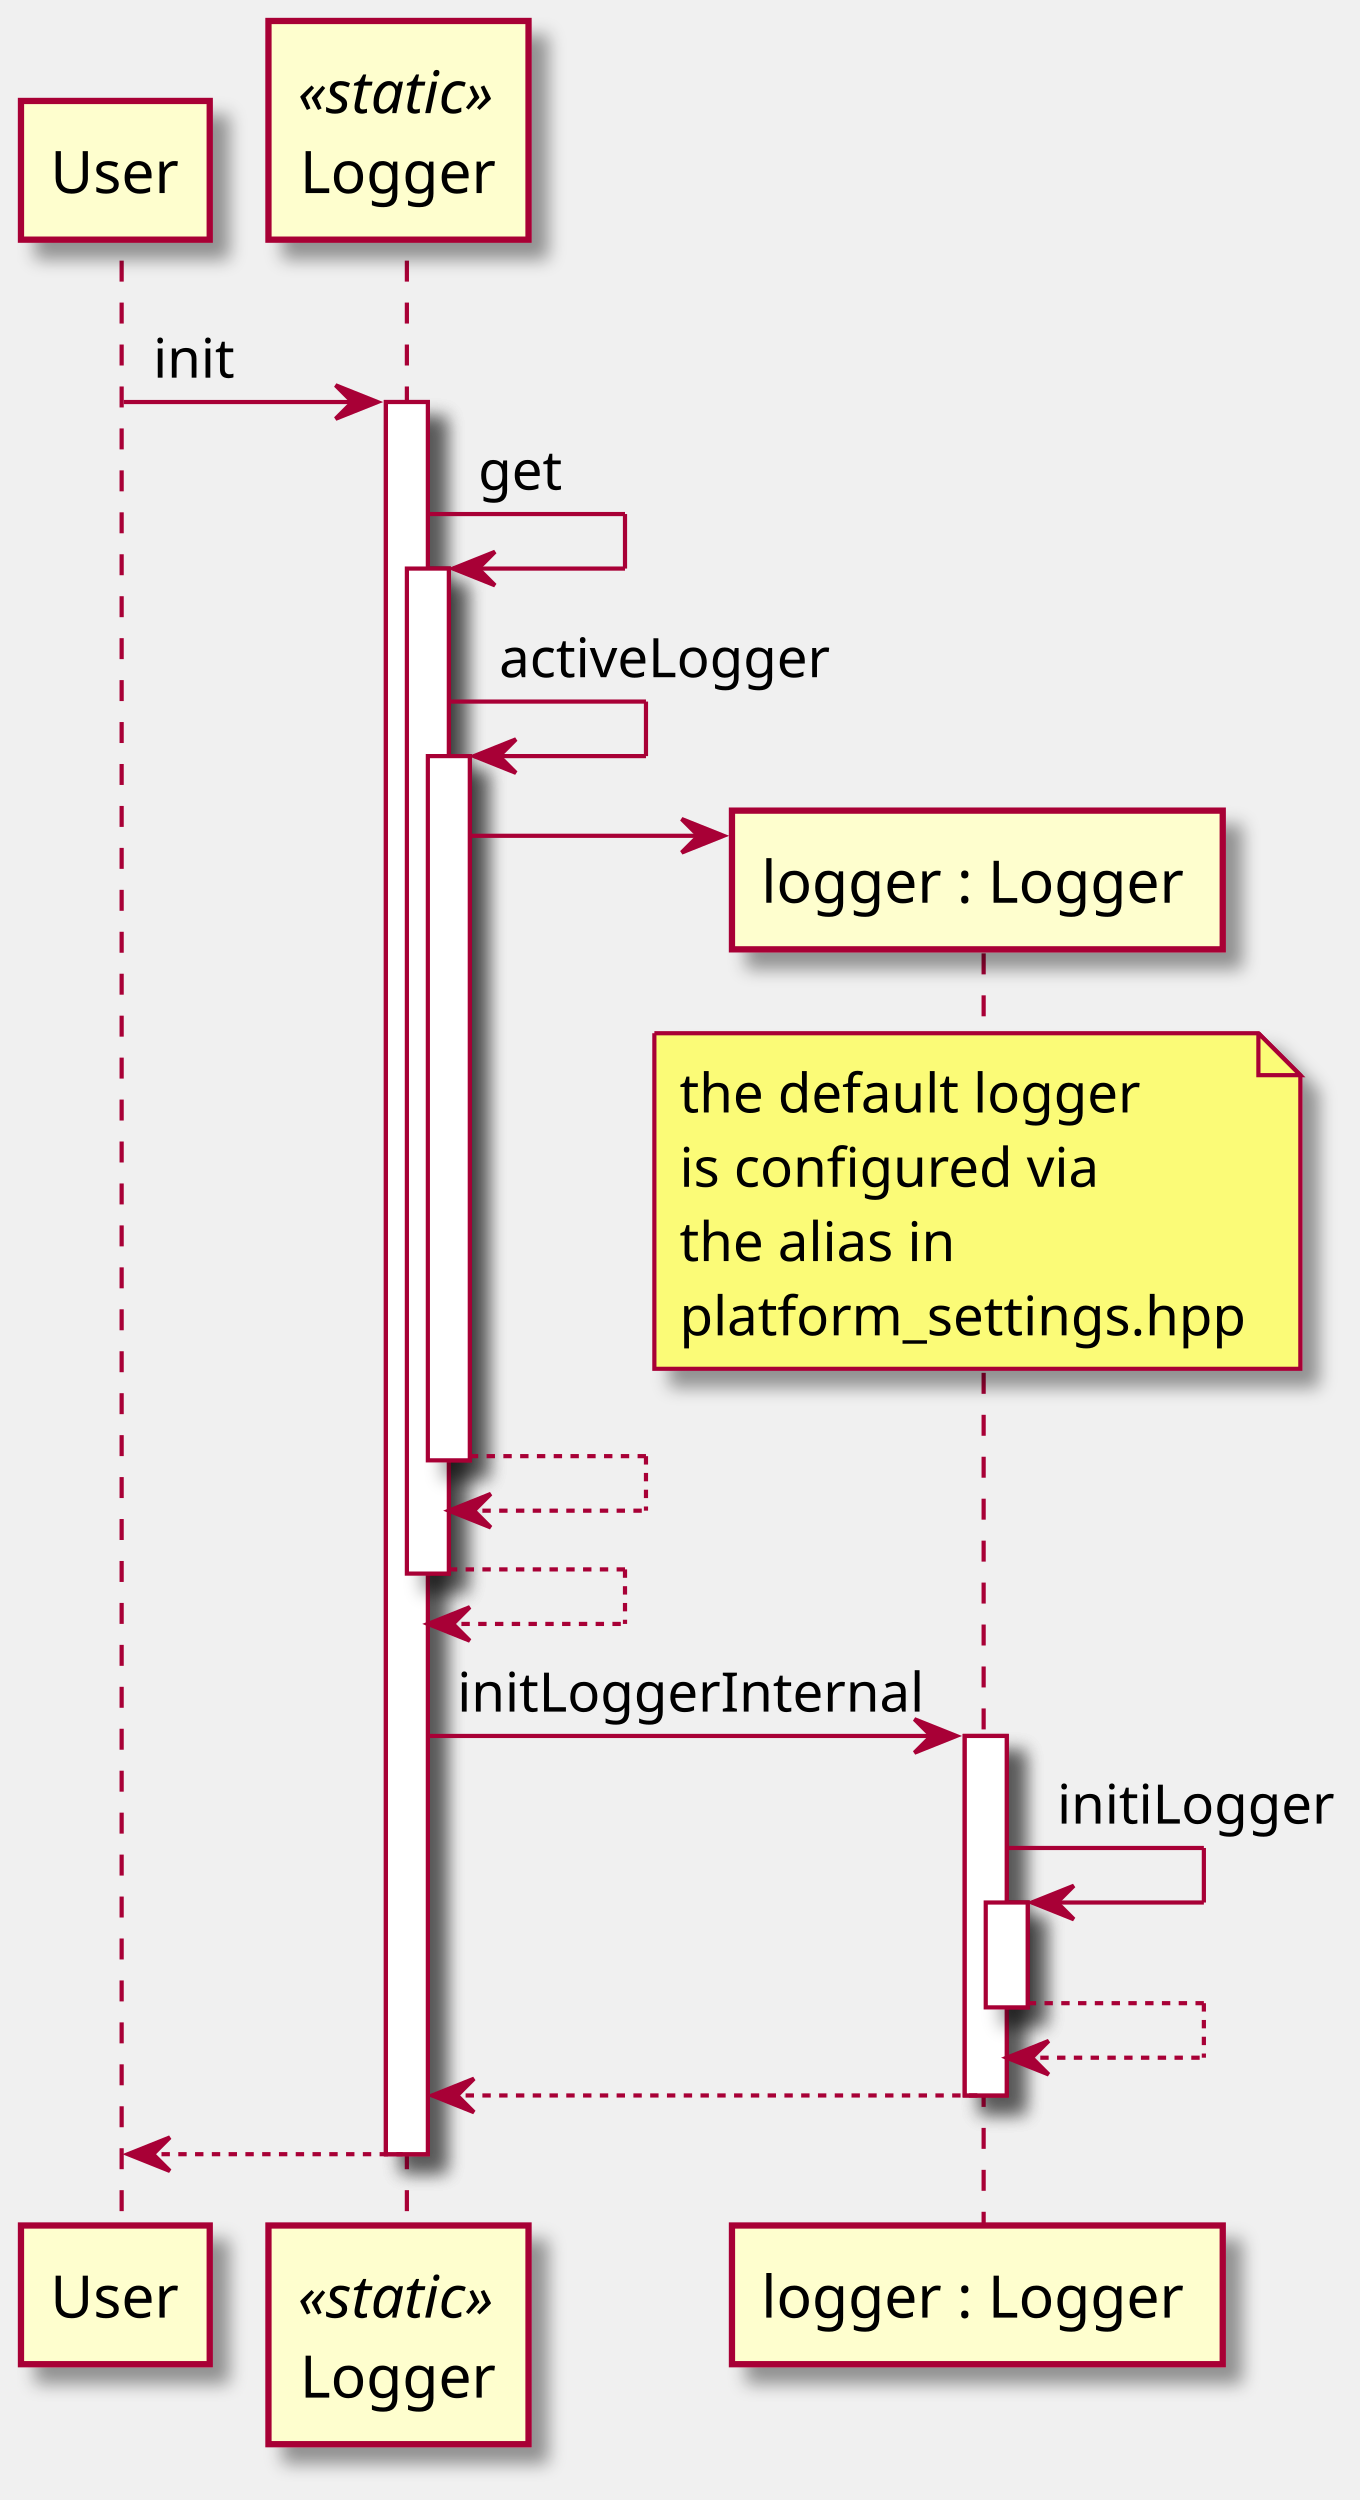
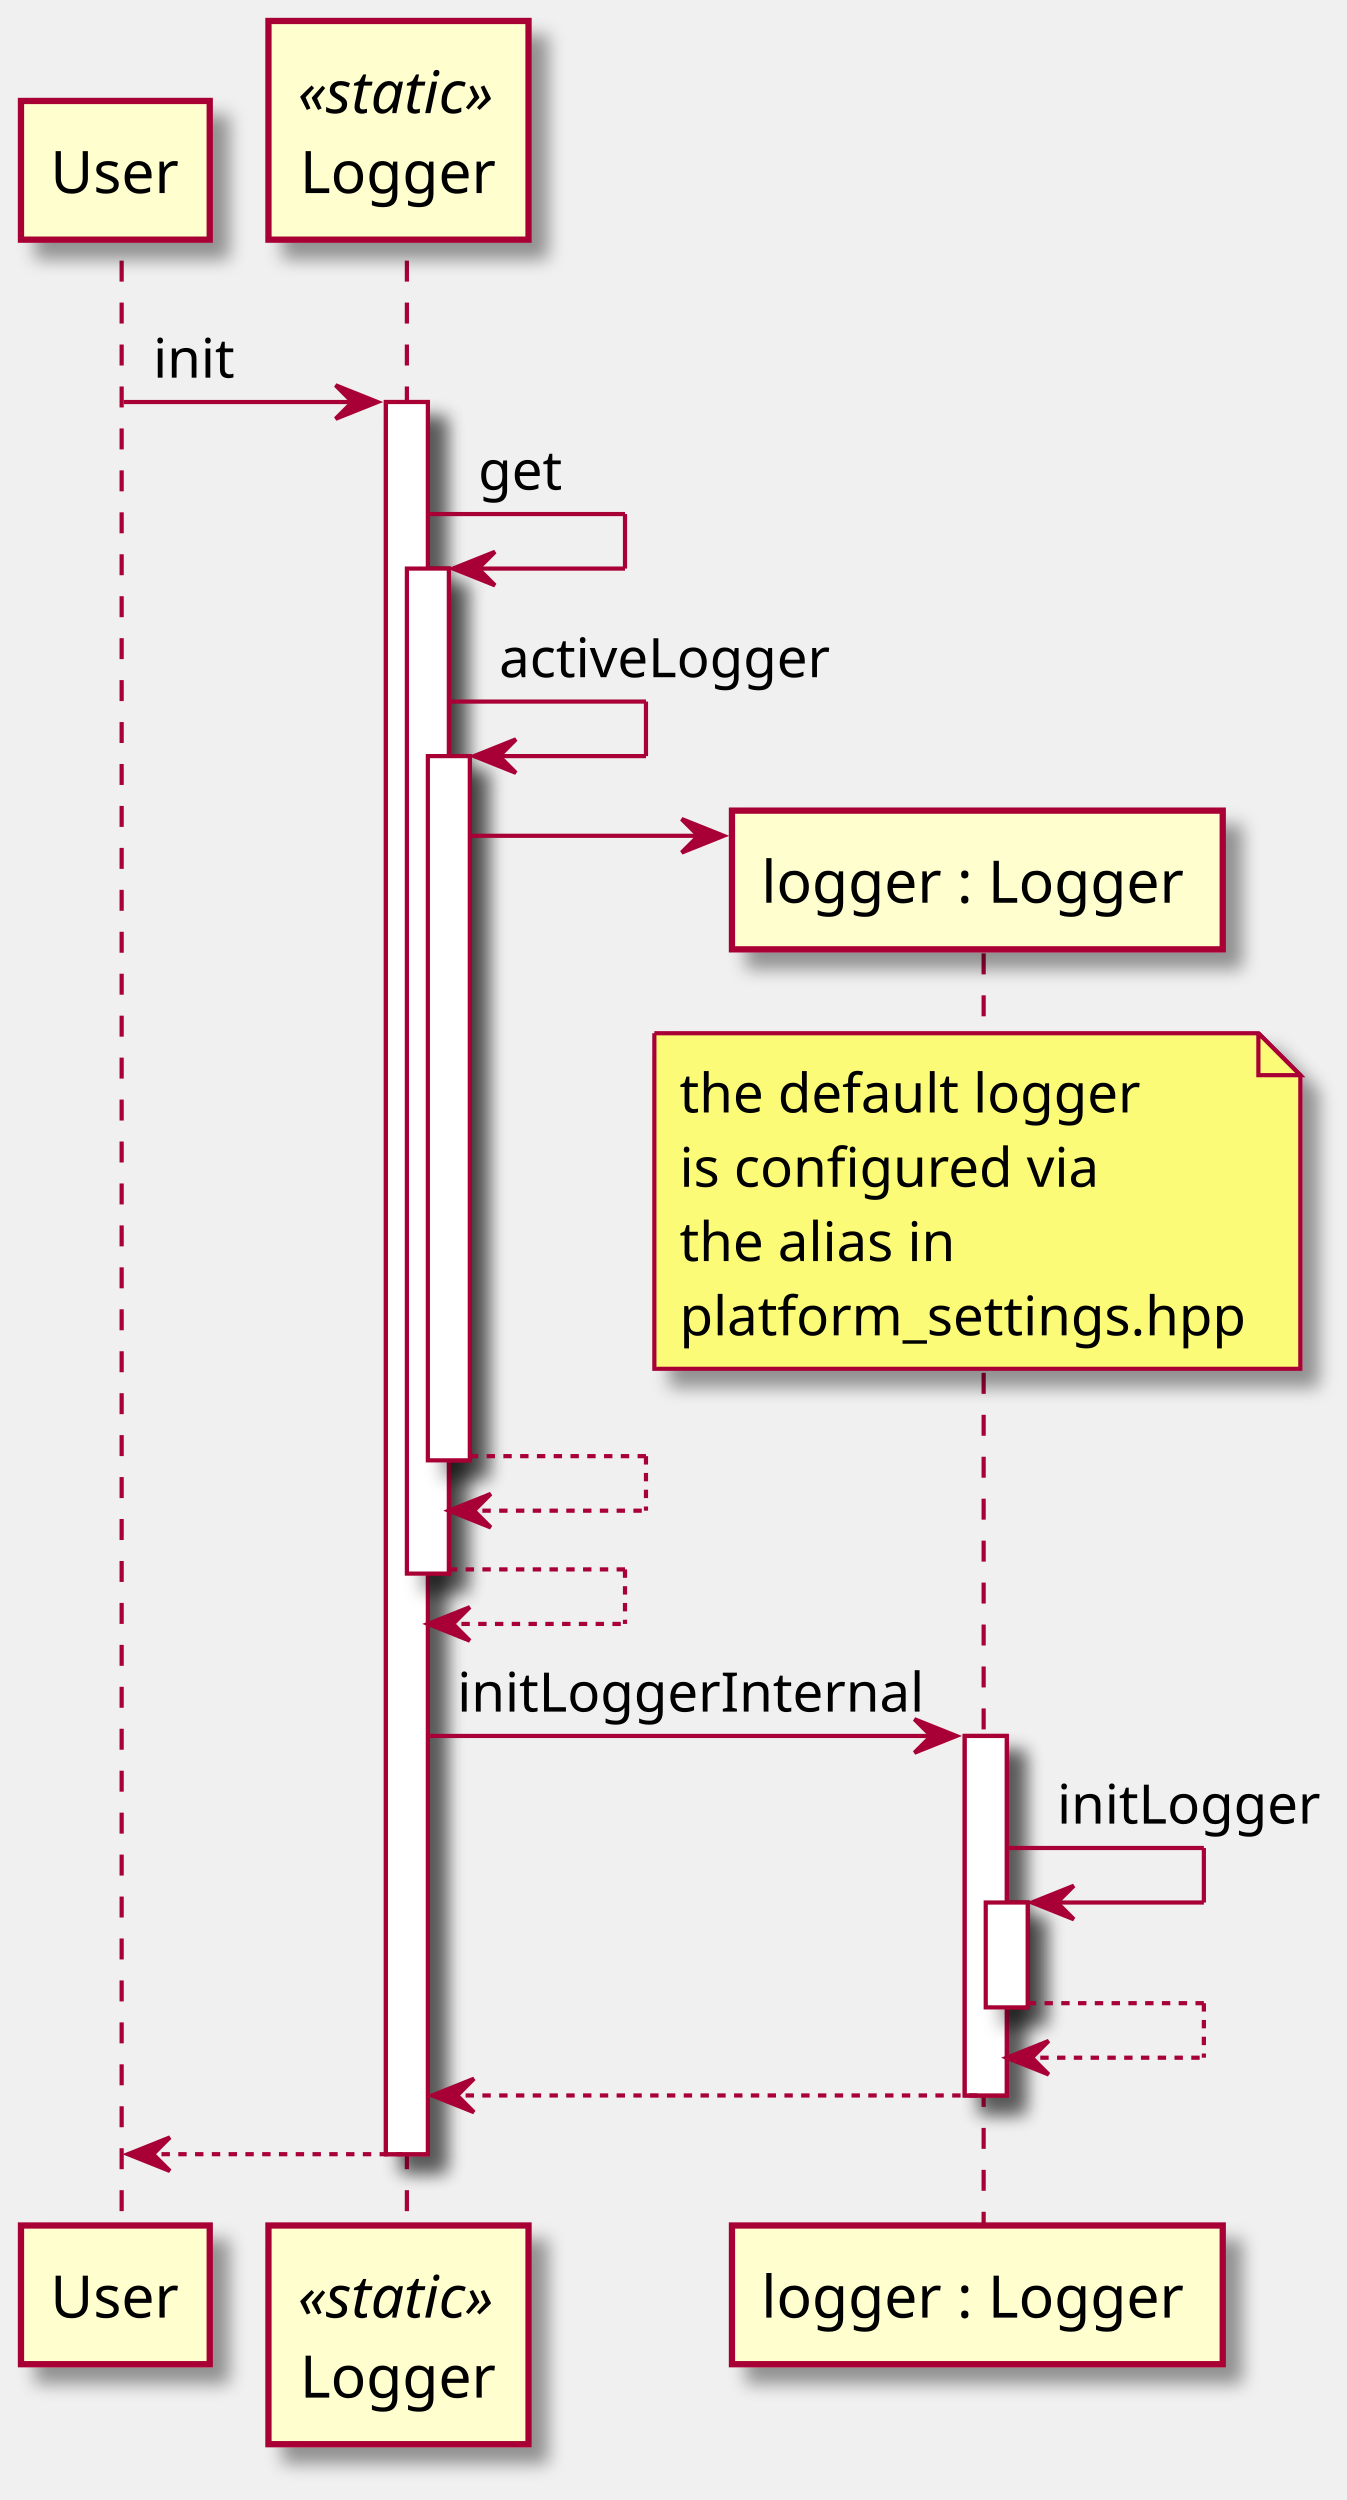
- <svg xmlns="http://www.w3.org/2000/svg" contentScriptType="application/ecmascript" contentStyleType="text/css" height="596px" preserveAspectRatio="none" style="width:324px;height:596px;background:#EEEBDC;" version="1.1" viewBox="0 0 324 596" width="324px" zoomAndPan="magnify">
+ <svg xmlns="http://www.w3.org/2000/svg" contentScriptType="application/ecmascript" contentStyleType="text/css" height="596px" preserveAspectRatio="none" style="width:321px;height:596px;background:#EEEBDC;" version="1.1" viewBox="0 0 321 596" width="321px" zoomAndPan="magnify">
  <defs>
-     <filter height="300%" id="f1htm7vhepbvur" width="300%" x="-1" y="-1">
+     <filter height="300%" id="faeqs7rcai6ys" width="300%" x="-1" y="-1">
      <feGaussianBlur result="blurOut" stdDeviation="2.0" />
      <feColorMatrix in="blurOut" result="blurOut2" type="matrix" values="0 0 0 0 0 0 0 0 0 0 0 0 0 0 0 0 0 0 .4 0" />
      <feOffset dx="4.0" dy="4.0" in="blurOut2" result="blurOut3" />
      <feBlend in="SourceGraphic" in2="blurOut3" mode="normal" />
    </filter>
  </defs>
  <g>
-     <rect fill="#FFFFFF" filter="url(#f1htm7vhepbvur)" height="417.716" style="stroke:#A80036;stroke-width:1.0;" width="10" x="92" y="95.842" />
-     <rect fill="#FFFFFF" filter="url(#f1htm7vhepbvur)" height="239.598" style="stroke:#A80036;stroke-width:1.0;" width="10" x="97" y="135.548" />
-     <rect fill="#FFFFFF" filter="url(#f1htm7vhepbvur)" height="167.892" style="stroke:#A80036;stroke-width:1.0;" width="10" x="102" y="180.254" />
-     <rect fill="#FFFFFF" filter="url(#f1htm7vhepbvur)" height="85.706" style="stroke:#A80036;stroke-width:1.0;" width="10" x="230" y="413.852" />
-     <rect fill="#FFFFFF" filter="url(#f1htm7vhepbvur)" height="25" style="stroke:#A80036;stroke-width:1.0;" width="10" x="235" y="453.558" />
+     <rect fill="#FFFFFF" filter="url(#faeqs7rcai6ys)" height="417.716" style="stroke:#A80036;stroke-width:1.0;" width="10" x="92" y="95.842" />
+     <rect fill="#FFFFFF" filter="url(#faeqs7rcai6ys)" height="239.598" style="stroke:#A80036;stroke-width:1.0;" width="10" x="97" y="135.548" />
+     <rect fill="#FFFFFF" filter="url(#faeqs7rcai6ys)" height="167.892" style="stroke:#A80036;stroke-width:1.0;" width="10" x="102" y="180.254" />
+     <rect fill="#FFFFFF" filter="url(#faeqs7rcai6ys)" height="85.706" style="stroke:#A80036;stroke-width:1.0;" width="10" x="230" y="413.852" />
+     <rect fill="#FFFFFF" filter="url(#faeqs7rcai6ys)" height="25" style="stroke:#A80036;stroke-width:1.0;" width="10" x="235" y="453.558" />
    <line style="stroke:#A80036;stroke-width:1.0;stroke-dasharray:5.0,5.0;" x1="29" x2="29" y1="62.136" y2="531.558" />
    <line style="stroke:#A80036;stroke-width:1.0;stroke-dasharray:5.0,5.0;" x1="97" x2="97" y1="62.136" y2="531.558" />
    <line style="stroke:#A80036;stroke-width:1.0;stroke-dasharray:5.0,5.0;" x1="234.5" x2="234.5" y1="227.288" y2="531.558" />
-     <rect fill="#FEFECE" filter="url(#f1htm7vhepbvur)" height="33.068" style="stroke:#A80036;stroke-width:1.5;" width="45" x="5" y="24.068" />
+     <rect fill="#FEFECE" filter="url(#faeqs7rcai6ys)" height="33.068" style="stroke:#A80036;stroke-width:1.5;" width="45" x="5" y="24.068" />
    <text fill="#000000" font-family="sans-serif" font-size="14" lengthAdjust="spacing" textLength="31" x="12" y="46.034">User</text>
-     <rect fill="#FEFECE" filter="url(#f1htm7vhepbvur)" height="33.068" style="stroke:#A80036;stroke-width:1.5;" width="45" x="5" y="530.558" />
+     <rect fill="#FEFECE" filter="url(#faeqs7rcai6ys)" height="33.068" style="stroke:#A80036;stroke-width:1.5;" width="45" x="5" y="530.558" />
    <text fill="#000000" font-family="sans-serif" font-size="14" lengthAdjust="spacing" textLength="31" x="12" y="552.524">User</text>
-     <rect fill="#FEFECE" filter="url(#f1htm7vhepbvur)" height="52.136" style="stroke:#A80036;stroke-width:1.5;" width="62" x="64" y="5" />
+     <rect fill="#FEFECE" filter="url(#faeqs7rcai6ys)" height="52.136" style="stroke:#A80036;stroke-width:1.5;" width="62" x="64" y="5" />
    <text fill="#000000" font-family="sans-serif" font-size="14" font-style="italic" lengthAdjust="spacing" textLength="48" x="71" y="26.966">«static»</text>
    <text fill="#000000" font-family="sans-serif" font-size="14" lengthAdjust="spacing" textLength="47" x="71.5" y="46.034">Logger</text>
-     <rect fill="#FEFECE" filter="url(#f1htm7vhepbvur)" height="52.136" style="stroke:#A80036;stroke-width:1.5;" width="62" x="64" y="530.558" />
+     <rect fill="#FEFECE" filter="url(#faeqs7rcai6ys)" height="52.136" style="stroke:#A80036;stroke-width:1.5;" width="62" x="64" y="530.558" />
    <text fill="#000000" font-family="sans-serif" font-size="14" font-style="italic" lengthAdjust="spacing" textLength="48" x="71" y="552.524">«static»</text>
    <text fill="#000000" font-family="sans-serif" font-size="14" lengthAdjust="spacing" textLength="47" x="71.5" y="571.592">Logger</text>
-     <rect fill="#FEFECE" filter="url(#f1htm7vhepbvur)" height="33.068" style="stroke:#A80036;stroke-width:1.5;" width="117" x="174.5" y="530.558" />
+     <rect fill="#FEFECE" filter="url(#faeqs7rcai6ys)" height="33.068" style="stroke:#A80036;stroke-width:1.5;" width="117" x="174.5" y="530.558" />
    <text fill="#000000" font-family="sans-serif" font-size="14" lengthAdjust="spacing" textLength="103" x="181.5" y="552.524">logger : Logger</text>
-     <rect fill="#FFFFFF" filter="url(#f1htm7vhepbvur)" height="417.716" style="stroke:#A80036;stroke-width:1.0;" width="10" x="92" y="95.842" />
-     <rect fill="#FFFFFF" filter="url(#f1htm7vhepbvur)" height="239.598" style="stroke:#A80036;stroke-width:1.0;" width="10" x="97" y="135.548" />
-     <rect fill="#FFFFFF" filter="url(#f1htm7vhepbvur)" height="167.892" style="stroke:#A80036;stroke-width:1.0;" width="10" x="102" y="180.254" />
-     <rect fill="#FFFFFF" filter="url(#f1htm7vhepbvur)" height="85.706" style="stroke:#A80036;stroke-width:1.0;" width="10" x="230" y="413.852" />
-     <rect fill="#FFFFFF" filter="url(#f1htm7vhepbvur)" height="25" style="stroke:#A80036;stroke-width:1.0;" width="10" x="235" y="453.558" />
+     <rect fill="#FFFFFF" filter="url(#faeqs7rcai6ys)" height="417.716" style="stroke:#A80036;stroke-width:1.0;" width="10" x="92" y="95.842" />
+     <rect fill="#FFFFFF" filter="url(#faeqs7rcai6ys)" height="239.598" style="stroke:#A80036;stroke-width:1.0;" width="10" x="97" y="135.548" />
+     <rect fill="#FFFFFF" filter="url(#faeqs7rcai6ys)" height="167.892" style="stroke:#A80036;stroke-width:1.0;" width="10" x="102" y="180.254" />
+     <rect fill="#FFFFFF" filter="url(#faeqs7rcai6ys)" height="85.706" style="stroke:#A80036;stroke-width:1.0;" width="10" x="230" y="413.852" />
+     <rect fill="#FFFFFF" filter="url(#faeqs7rcai6ys)" height="25" style="stroke:#A80036;stroke-width:1.0;" width="10" x="235" y="453.558" />
    <polygon fill="#A80036" points="80,91.842,90,95.842,80,99.842,84,95.842" style="stroke:#A80036;stroke-width:1.0;" />
    <line style="stroke:#A80036;stroke-width:1.0;" x1="29.5" x2="86" y1="95.842" y2="95.842" />
    <text fill="#000000" font-family="sans-serif" font-size="13" lengthAdjust="spacing" textLength="19" x="36.5" y="90.033">init</text>
    <line style="stroke:#A80036;stroke-width:1.0;" x1="102" x2="149" y1="122.548" y2="122.548" />
    <line style="stroke:#A80036;stroke-width:1.0;" x1="149" x2="149" y1="122.548" y2="135.548" />
    <line style="stroke:#A80036;stroke-width:1.0;" x1="108" x2="149" y1="135.548" y2="135.548" />
    <polygon fill="#A80036" points="118,131.548,108,135.548,118,139.548,114,135.548" style="stroke:#A80036;stroke-width:1.0;" />
    <text fill="#000000" font-family="sans-serif" font-size="13" lengthAdjust="spacing" textLength="20" x="114" y="116.739">get</text>
    <line style="stroke:#A80036;stroke-width:1.0;" x1="107" x2="154" y1="167.254" y2="167.254" />
    <line style="stroke:#A80036;stroke-width:1.0;" x1="154" x2="154" y1="167.254" y2="180.254" />
    <line style="stroke:#A80036;stroke-width:1.0;" x1="113" x2="154" y1="180.254" y2="180.254" />
    <polygon fill="#A80036" points="123,176.254,113,180.254,123,184.254,119,180.254" style="stroke:#A80036;stroke-width:1.0;" />
    <text fill="#000000" font-family="sans-serif" font-size="13" lengthAdjust="spacing" textLength="78" x="119" y="161.445">activeLogger</text>
    <polygon fill="#A80036" points="162.5,195.254,172.5,199.254,162.5,203.254,166.5,199.254" style="stroke:#A80036;stroke-width:1.0;" />
    <line style="stroke:#A80036;stroke-width:1.0;" x1="112" x2="168.5" y1="199.254" y2="199.254" />
-     <rect fill="#FEFECE" filter="url(#f1htm7vhepbvur)" height="33.068" style="stroke:#A80036;stroke-width:1.5;" width="117" x="174.5" y="193.254" />
+     <rect fill="#FEFECE" filter="url(#faeqs7rcai6ys)" height="33.068" style="stroke:#A80036;stroke-width:1.5;" width="117" x="174.5" y="193.254" />
    <text fill="#000000" font-family="sans-serif" font-size="14" lengthAdjust="spacing" textLength="103" x="181.5" y="215.22">logger : Logger</text>
-     <path d="M156,246.322 L156,326.322 L310,326.322 L310,256.322 L300,246.322 L156,246.322 " fill="#FBFB77" filter="url(#f1htm7vhepbvur)" style="stroke:#A80036;stroke-width:1.0;" />
+     <path d="M156,246.322 L156,326.322 L310,326.322 L310,256.322 L300,246.322 L156,246.322 " fill="#FBFB77" filter="url(#faeqs7rcai6ys)" style="stroke:#A80036;stroke-width:1.0;" />
    <path d="M300,246.322 L300,256.322 L310,256.322 L300,246.322 " fill="#FBFB77" style="stroke:#A80036;stroke-width:1.0;" />
    <text fill="#000000" font-family="sans-serif" font-size="13" lengthAdjust="spacing" textLength="107" x="162" y="265.219">the default logger</text>
    <text fill="#000000" font-family="sans-serif" font-size="13" lengthAdjust="spacing" textLength="97" x="162" y="282.925">is configured via</text>
    <text fill="#000000" font-family="sans-serif" font-size="13" lengthAdjust="spacing" textLength="63" x="162" y="300.631">the alias in</text>
    <text fill="#000000" font-family="sans-serif" font-size="13" lengthAdjust="spacing" textLength="133" x="162" y="318.337">platform_settings.hpp</text>
    <line style="stroke:#A80036;stroke-width:1.0;stroke-dasharray:2.0,2.0;" x1="112" x2="154" y1="347.146" y2="347.146" />
    <line style="stroke:#A80036;stroke-width:1.0;stroke-dasharray:2.0,2.0;" x1="154" x2="154" y1="347.146" y2="360.146" />
    <line style="stroke:#A80036;stroke-width:1.0;stroke-dasharray:2.0,2.0;" x1="107" x2="154" y1="360.146" y2="360.146" />
    <polygon fill="#A80036" points="117,356.146,107,360.146,117,364.146,113,360.146" style="stroke:#A80036;stroke-width:1.0;" />
    <line style="stroke:#A80036;stroke-width:1.0;stroke-dasharray:2.0,2.0;" x1="107" x2="149" y1="374.146" y2="374.146" />
    <line style="stroke:#A80036;stroke-width:1.0;stroke-dasharray:2.0,2.0;" x1="149" x2="149" y1="374.146" y2="387.146" />
    <line style="stroke:#A80036;stroke-width:1.0;stroke-dasharray:2.0,2.0;" x1="102" x2="149" y1="387.146" y2="387.146" />
    <polygon fill="#A80036" points="112,383.146,102,387.146,112,391.146,108,387.146" style="stroke:#A80036;stroke-width:1.0;" />
    <polygon fill="#A80036" points="218,409.852,228,413.852,218,417.852,222,413.852" style="stroke:#A80036;stroke-width:1.0;" />
    <line style="stroke:#A80036;stroke-width:1.0;" x1="102" x2="224" y1="413.852" y2="413.852" />
    <text fill="#000000" font-family="sans-serif" font-size="13" lengthAdjust="spacing" textLength="109" x="109" y="408.043">initLoggerInternal</text>
    <line style="stroke:#A80036;stroke-width:1.0;" x1="240" x2="287" y1="440.558" y2="440.558" />
    <line style="stroke:#A80036;stroke-width:1.0;" x1="287" x2="287" y1="440.558" y2="453.558" />
    <line style="stroke:#A80036;stroke-width:1.0;" x1="246" x2="287" y1="453.558" y2="453.558" />
    <polygon fill="#A80036" points="256,449.558,246,453.558,256,457.558,252,453.558" style="stroke:#A80036;stroke-width:1.0;" />
-     <text fill="#000000" font-family="sans-serif" font-size="13" lengthAdjust="spacing" textLength="65" x="252" y="434.749">initiLogger</text>
+     <text fill="#000000" font-family="sans-serif" font-size="13" lengthAdjust="spacing" textLength="62" x="252" y="434.749">initLogger</text>
    <line style="stroke:#A80036;stroke-width:1.0;stroke-dasharray:2.0,2.0;" x1="245" x2="287" y1="477.558" y2="477.558" />
    <line style="stroke:#A80036;stroke-width:1.0;stroke-dasharray:2.0,2.0;" x1="287" x2="287" y1="477.558" y2="490.558" />
    <line style="stroke:#A80036;stroke-width:1.0;stroke-dasharray:2.0,2.0;" x1="240" x2="287" y1="490.558" y2="490.558" />
    <polygon fill="#A80036" points="250,486.558,240,490.558,250,494.558,246,490.558" style="stroke:#A80036;stroke-width:1.0;" />
    <polygon fill="#A80036" points="113,495.558,103,499.558,113,503.558,109,499.558" style="stroke:#A80036;stroke-width:1.0;" />
    <line style="stroke:#A80036;stroke-width:1.0;stroke-dasharray:2.0,2.0;" x1="107" x2="234" y1="499.558" y2="499.558" />
    <polygon fill="#A80036" points="40.5,509.558,30.5,513.558,40.5,517.558,36.5,513.558" style="stroke:#A80036;stroke-width:1.0;" />
    <line style="stroke:#A80036;stroke-width:1.0;stroke-dasharray:2.0,2.0;" x1="34.5" x2="96" y1="513.558" y2="513.558" />
  </g>
</svg>
